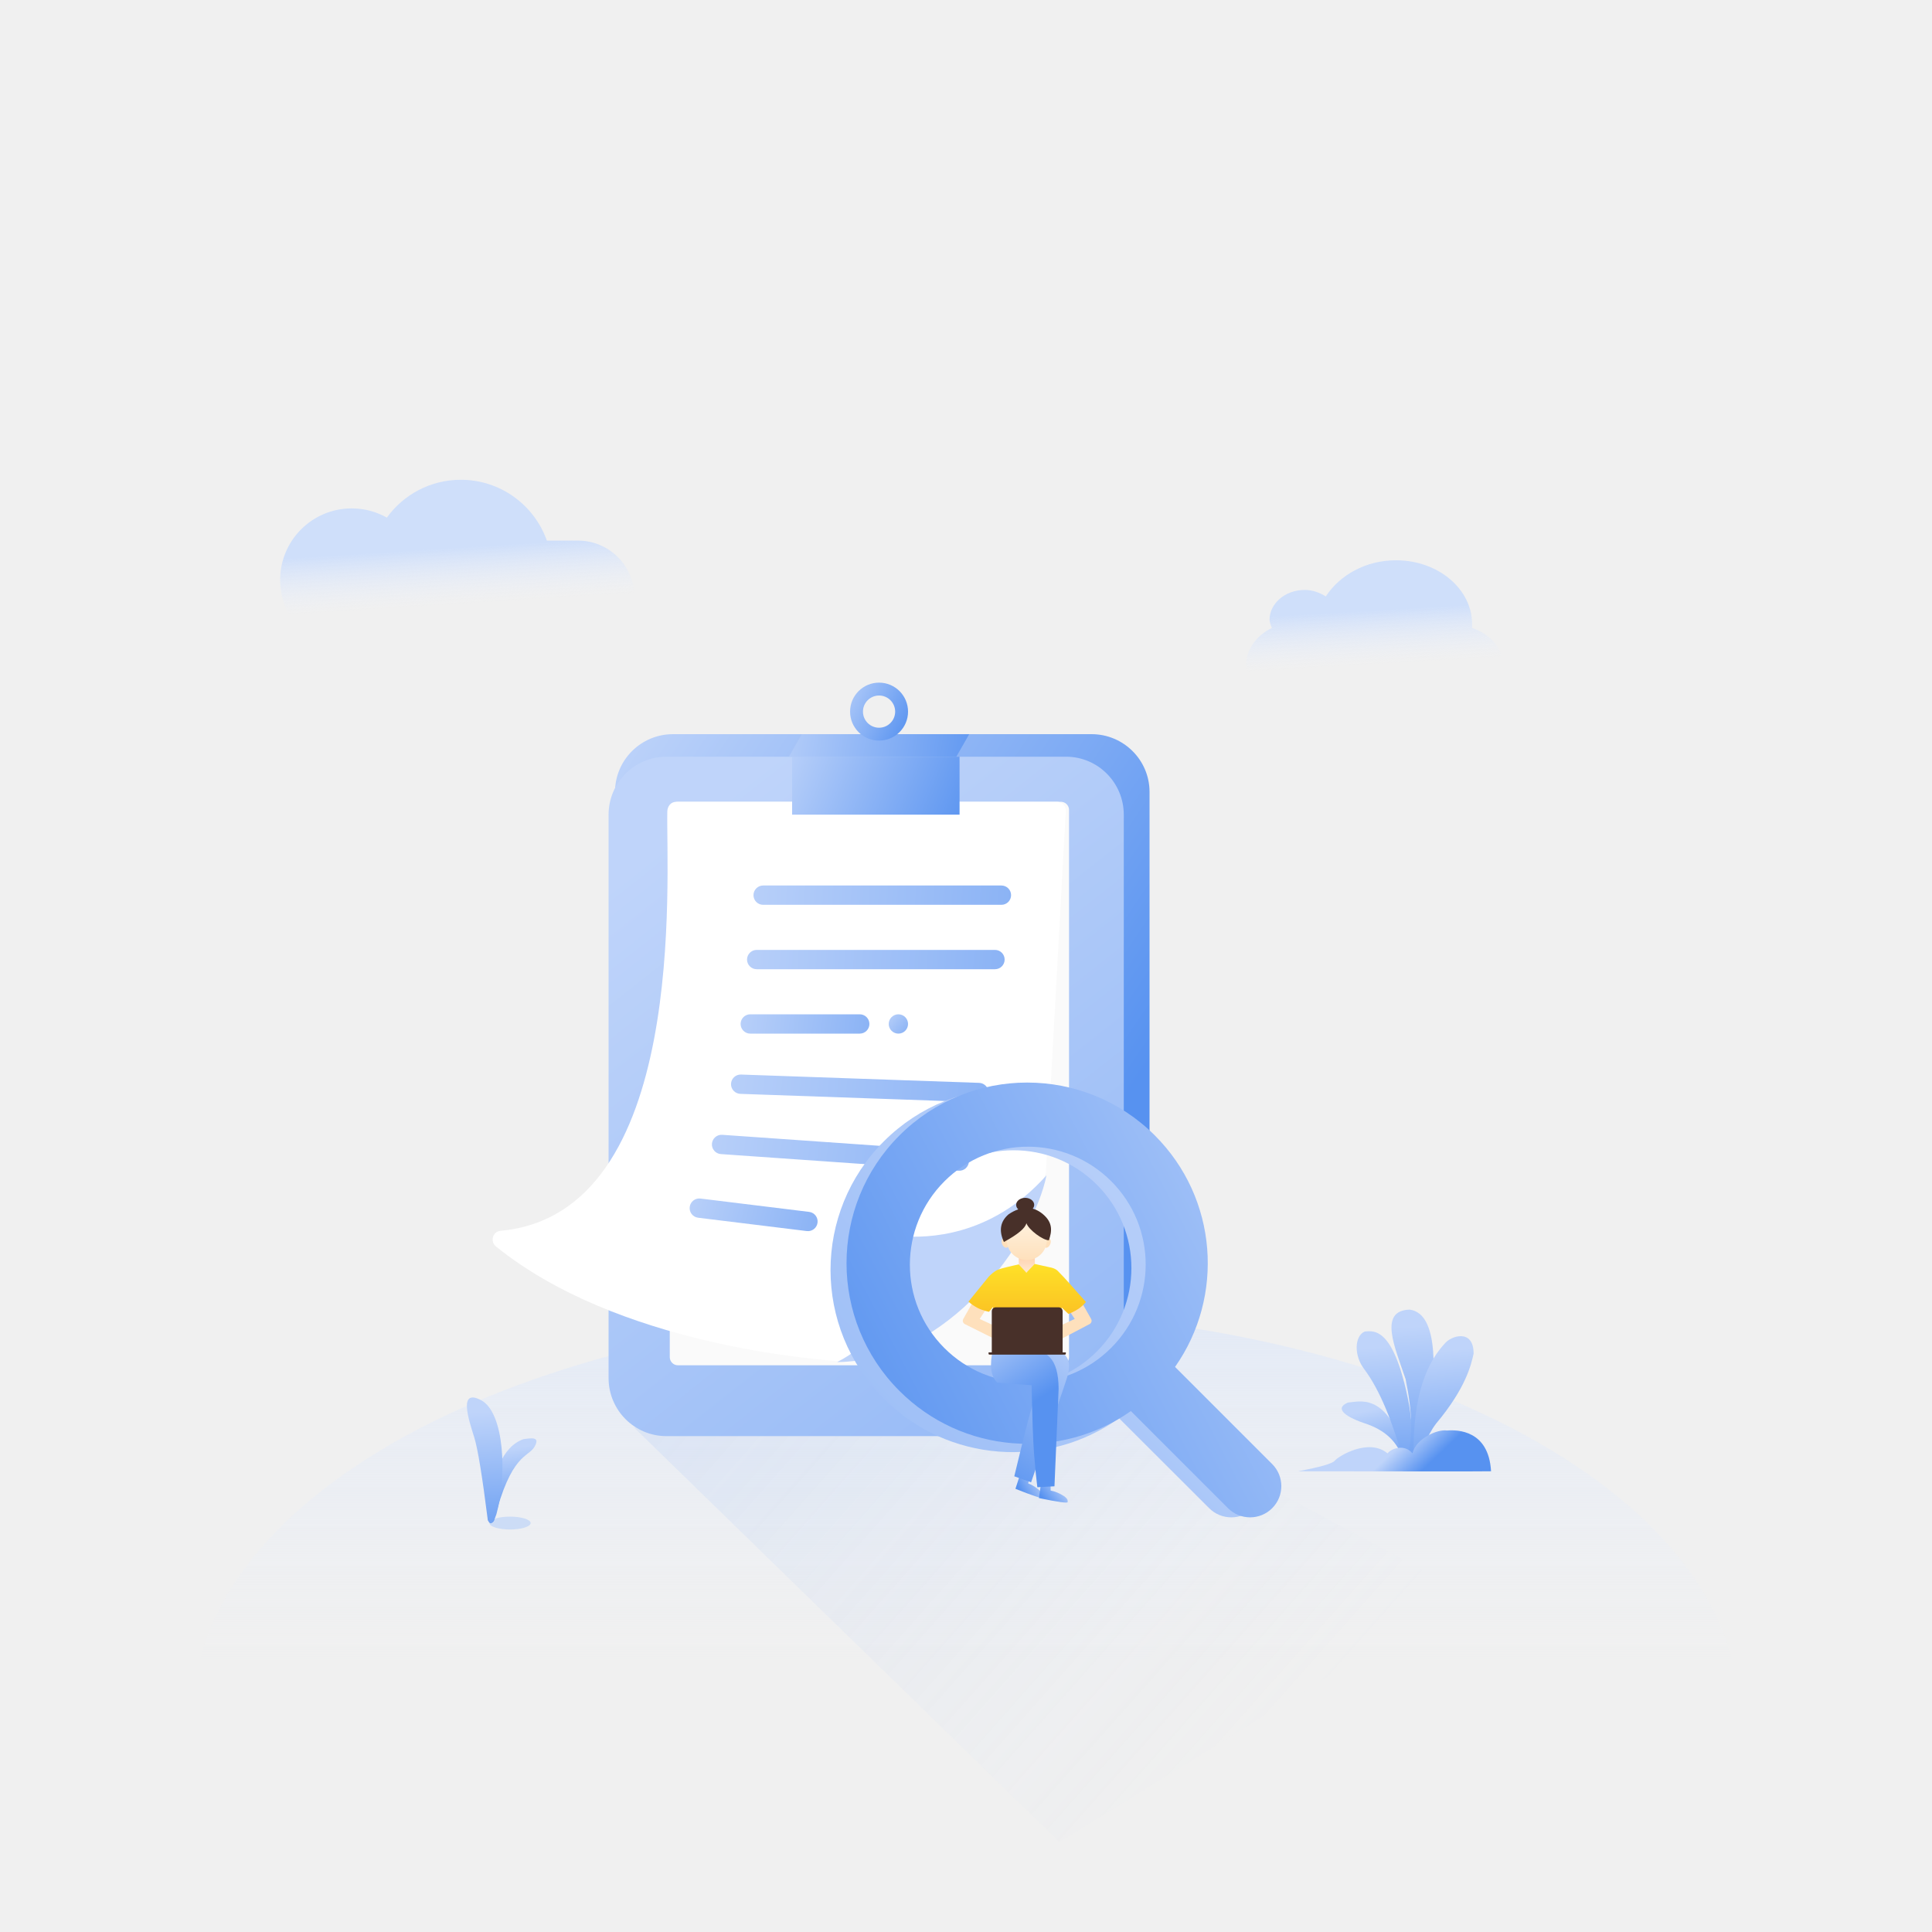
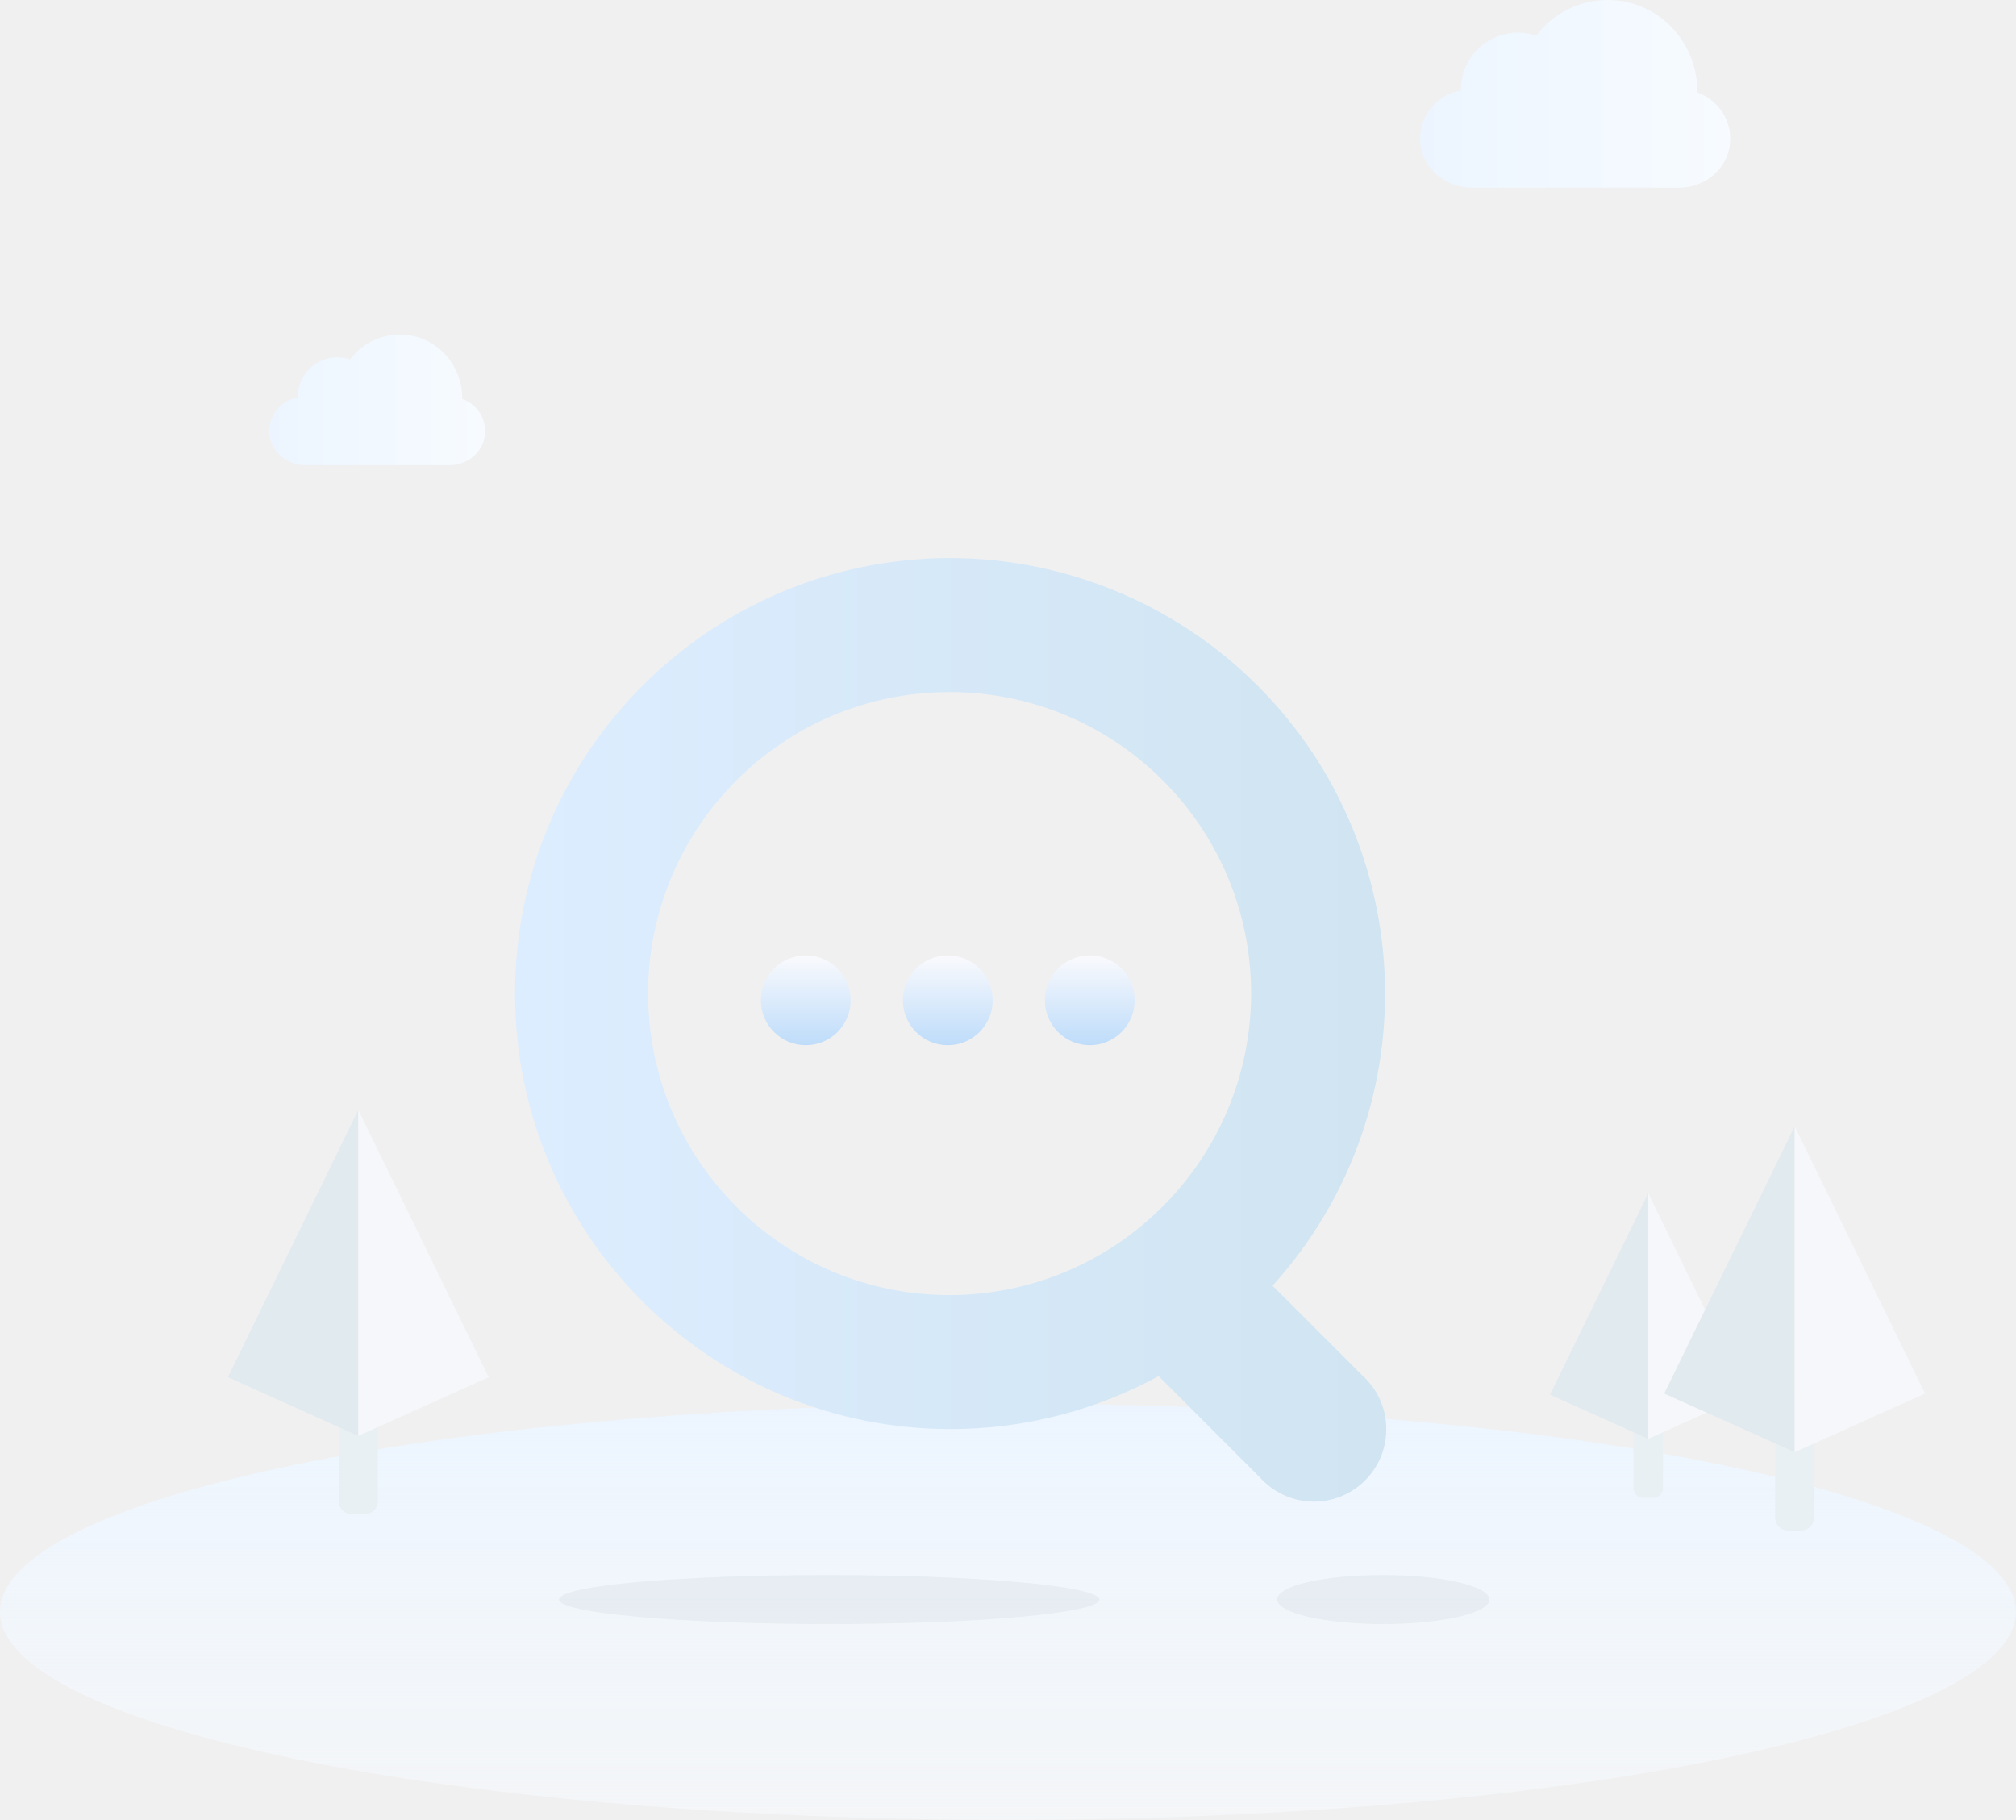
- <svg xmlns="http://www.w3.org/2000/svg" version="1.1" viewBox="0 0 600 600" height="600px" width="600px">
-   <defs>
-     <linearGradient id="linearGradient-1" y2="44.05%" x2="50%" y1="-29.886%" x1="50%">
-       <stop offset="0%" stop-color="#CFDFFA" />
-       <stop offset="100%" stop-opacity="0" stop-color="#EAF0FC" />
+ <svg xmlns="http://www.w3.org/2000/svg" height="1291" node-id="1" sillyvg="true" template-height="1291" template-width="1430" version="1.1" viewBox="0 0 1430 1291" width="1430">
+   <defs node-id="47">
+     <linearGradient gradientUnits="userSpaceOnUse" id="_未命名的渐变_10" node-id="5" spreadMethod="pad" x1="714.93" x2="714.93" y1="1290.92" y2="995.69">
+       <stop offset="0" stop-color="#f7fbff" stop-opacity="0.5" />
+       <stop offset="1" stop-color="#ecf5ff" />
    </linearGradient>
-     <linearGradient id="linearGradient-2" y2="69.823%" x2="53.623%" y1="33.748%" x1="50%">
-       <stop offset="0%" stop-color="#CFDFFA" />
-       <stop offset="100%" stop-opacity="0" stop-color="#EAF0FC" />
+     <linearGradient gradientUnits="userSpaceOnUse" id="_未命名的渐变_15" node-id="8" spreadMethod="pad" x1="1227.25" x2="1007.27" y1="66.57" y2="66.57">
+       <stop offset="0" stop-color="#f7fbff" />
+       <stop offset="1" stop-color="#ecf5ff" />
    </linearGradient>
-     <linearGradient id="linearGradient-3" y2="66.498%" x2="53.623%" y1="36.475%" x1="50%">
-       <stop offset="0%" stop-color="#CFDFFA" />
-       <stop offset="100%" stop-opacity="0" stop-color="#EAF0FC" />
+     <linearGradient gradientUnits="userSpaceOnUse" id="_未命名的渐变_15-2" node-id="11" spreadMethod="pad" x1="344.06" x2="191.03" y1="283.66" y2="283.66">
+       <stop offset="0" stop-color="#f7fbff" />
+       <stop offset="1" stop-color="#ecf5ff" />
    </linearGradient>
-     <linearGradient id="linearGradient-4" y2="100%" x2="57.28%" y1="11.497%" x1="50%">
-       <stop offset="0%" stop-color="#BFD4FA" />
-       <stop offset="100%" stop-color="#5792F0" />
+     <linearGradient gradientUnits="userSpaceOnUse" id="_未命名的渐变_14" node-id="12" spreadMethod="pad" x1="365.33" x2="983.32" y1="730.51" y2="730.51">
+       <stop offset="0" stop-color="#dcedff" />
+       <stop offset="1" stop-color="#d0e4f1" />
    </linearGradient>
-     <linearGradient id="linearGradient-5" y2="131.881%" x2="51.94%" y1="11.497%" x1="50%">
-       <stop offset="0%" stop-color="#BFD4FA" />
-       <stop offset="100%" stop-color="#5792F0" />
+     <linearGradient gradientUnits="userSpaceOnUse" id="_未命名的渐变_42" node-id="15" spreadMethod="pad" x1="571.56" x2="571.56" y1="677.73" y2="741.41">
+       <stop offset="0" stop-color="#fafafd" />
+       <stop offset="1" stop-color="#bedcfa" />
    </linearGradient>
-     <linearGradient id="linearGradient-6" y2="128.499%" x2="74.283%" y1="13.088%" x1="50%">
-       <stop offset="0%" stop-color="#BFD4FA" />
-       <stop offset="100%" stop-color="#5792F0" />
+     <linearGradient gradientUnits="userSpaceOnUse" id="_未命名的渐变_42-2" node-id="18" spreadMethod="pad" x1="672.29" x2="672.29" y1="677.73" y2="741.41">
+       <stop offset="0" stop-color="#fafafd" />
+       <stop offset="1" stop-color="#bedcfa" />
    </linearGradient>
-     <linearGradient id="linearGradient-7" y2="131.881%" x2="54.073%" y1="11.497%" x1="50%">
-       <stop offset="0%" stop-color="#BFD4FA" />
-       <stop offset="100%" stop-color="#5792F0" />
-     </linearGradient>
-     <linearGradient id="linearGradient-8" y2="131.881%" x2="51.98%" y1="11.497%" x1="50%">
-       <stop offset="0%" stop-color="#BFD4FA" />
-       <stop offset="100%" stop-color="#5792F0" />
-     </linearGradient>
-     <linearGradient id="linearGradient-9" y2="131.881%" x2="55.364%" y1="11.497%" x1="50%">
-       <stop offset="0%" stop-color="#BFD4FA" />
-       <stop offset="100%" stop-color="#5792F0" />
-     </linearGradient>
-     <linearGradient id="linearGradient-10" y2="53.702%" x2="74.283%" y1="48.259%" x1="50%">
-       <stop offset="0%" stop-color="#BFD4FA" />
-       <stop offset="100%" stop-color="#5792F0" />
-     </linearGradient>
-     <linearGradient id="linearGradient-11" y2="93.871%" x2="51.997%" y1="-91.633%" x1="54.659%">
-       <stop offset="0%" stop-color="#5792F0" />
-       <stop offset="100%" stop-opacity="0" stop-color="#BFD4FA" />
-     </linearGradient>
-     <linearGradient id="linearGradient-12" y2="-11.529%" x2="8.736%" y1="58.918%" x1="90.67%">
-       <stop offset="0%" stop-color="#5792F0" />
-       <stop offset="100%" stop-color="#BFD4FA" />
-     </linearGradient>
-     <linearGradient id="linearGradient-13" y2="3.817%" x2="24.925%" y1="250.831%" x1="174.02%">
-       <stop offset="0%" stop-color="#5792F0" />
-       <stop offset="100%" stop-color="#BFD4FA" />
-     </linearGradient>
-     <linearGradient id="linearGradient-14" y2="43.13%" x2="133.935%" y1="-9.75%" x1="272.812%">
-       <stop offset="0%" stop-color="#5792F0" />
-       <stop offset="100%" stop-color="#BFD4FA" />
-     </linearGradient>
-     <linearGradient id="linearGradient-15" y2="49.654%" x2="-17.939%" y1="50.777%" x1="219.196%">
-       <stop offset="0%" stop-color="#5792F0" />
-       <stop offset="100%" stop-color="#BFD4FA" />
-     </linearGradient>
-     <linearGradient id="linearGradient-16" y2="48.616%" x2="-17.939%" y1="53.107%" x1="219.196%">
-       <stop offset="0%" stop-color="#5792F0" />
-       <stop offset="100%" stop-color="#BFD4FA" />
-     </linearGradient>
-     <linearGradient id="linearGradient-17" y2="-11.529%" x2="-17.939%" y1="188.088%" x1="219.196%">
-       <stop offset="0%" stop-color="#5792F0" />
-       <stop offset="100%" stop-color="#BFD4FA" />
-     </linearGradient>
-     <linearGradient id="linearGradient-18" y2="42.627%" x2="-17.939%" y1="61.284%" x1="116.264%">
-       <stop offset="0%" stop-color="#5792F0" />
-       <stop offset="100%" stop-color="#BFD4FA" />
-     </linearGradient>
-     <linearGradient id="linearGradient-19" y2="49.039%" x2="-17.939%" y1="51.471%" x1="116.264%">
-       <stop offset="0%" stop-color="#5792F0" />
-       <stop offset="100%" stop-color="#BFD4FA" />
-     </linearGradient>
-     <linearGradient id="linearGradient-20" y2="-11.529%" x2="-17.939%" y1="58.918%" x1="116.96%">
-       <stop offset="0%" stop-color="#5792F0" />
-       <stop offset="100%" stop-color="#BFD4FA" />
-     </linearGradient>
-     <linearGradient id="linearGradient-21" y2="4.384%" x2="6.392%" y1="248.368%" x1="265.684%">
-       <stop offset="0%" stop-color="#5792F0" />
-       <stop offset="100%" stop-color="#BFD4FA" />
-     </linearGradient>
-     <linearGradient id="linearGradient-22" y2="-11.529%" x2="-17.939%" y1="58.918%" x1="116.96%">
-       <stop offset="0%" stop-color="#5792F0" />
-       <stop offset="100%" stop-color="#BFD4FA" />
-     </linearGradient>
-     <linearGradient id="linearGradient-23" y2="73.633%" x2="100%" y1="11.71%" x1="14.347%">
-       <stop offset="0%" stop-color="#BFD4FA" />
-       <stop offset="100%" stop-color="#5792F0" />
-     </linearGradient>
-     <linearGradient id="linearGradient-24" y2="-24.285%" x2="68.329%" y1="121.737%" x1="26.31%">
-       <stop offset="0%" stop-color="#5792F0" />
-       <stop offset="100%" stop-color="#BFD4FA" />
-     </linearGradient>
-     <linearGradient id="linearGradient-25" y2="44.12%" x2="48.227%" y1="-31.405%" x1="24.911%">
-       <stop offset="0%" stop-color="#BFD4FA" />
-       <stop offset="100%" stop-color="#5792F0" />
-     </linearGradient>
-     <linearGradient id="linearGradient-26" y2="100%" x2="50%" y1="-19.004%" x1="50%">
-       <stop offset="0%" stop-color="#FFCDA5" />
-       <stop offset="100%" stop-color="#FFE8D1" />
-     </linearGradient>
-     <linearGradient id="linearGradient-27" y2="100%" x2="50%" y1="0%" x1="50%">
-       <stop offset="0%" stop-color="#FFF2DF" />
-       <stop offset="100%" stop-color="#FEE0BC" />
-     </linearGradient>
-     <linearGradient id="linearGradient-28" y2="100%" x2="50%" y1="0%" x1="50%">
-       <stop offset="0%" stop-color="#FEE127" />
-       <stop offset="100%" stop-color="#F9AB21" />
+     <linearGradient gradientUnits="userSpaceOnUse" id="_未命名的渐变_42-3" node-id="19" spreadMethod="pad" x1="773.01" x2="773.01" y1="677.73" y2="741.41">
+       <stop offset="0" stop-color="#fafafd" />
+       <stop offset="1" stop-color="#bedcfa" />
    </linearGradient>
  </defs>
-   <g fill-rule="evenodd" fill="none" stroke-width="1" stroke="none" id="暂无搜索结果">
-     <g transform="translate(60, 149)" id="背景">
-       <ellipse ry="125" rx="240" cy="383" cx="240" fill="url(#linearGradient-1)" id="椭圆形" />
-       <path fill="url(#linearGradient-2)" id="云" d="M407,58.106 C407,65.303 400.091,71.061 391.364,71.061 L343,71.061 C334.273,70.485 327,65.015 327,57.53 C327,52.636 330.273,48.318 335,46.015 C334.636,45.152 334.273,44.288 334.273,43.424 C334.273,38.53 339,34.212 345.182,34.212 C347.727,34.212 349.909,35.076 351.727,36.227 C356.091,29.606 364.091,25 373.545,25 C386.636,25 397.182,33.924 397.182,44.864 L397.182,46.015 C403,48.03 407,52.636 407,58.106 Z" />
-       <path fill="url(#linearGradient-3)" id="云" d="M83.111,0 C95.447,0 105.942,7.884 109.832,18.888 L119.5,18.889 C129.165,18.889 137,26.724 137,36.389 L137,40.278 C137,49.943 129.165,57.778 119.5,57.778 L47.833,57.778 C39.166,57.778 31.97,51.477 30.577,43.205 C28.314,39.725 27,35.572 27,31.111 C27,18.838 36.949,8.889 49.222,8.889 C53.189,8.889 56.913,9.928 60.137,11.749 C65.282,4.632 73.656,0 83.111,0 Z" />
-       <g transform="translate(85, 285)" id="草">
-         <ellipse ry="2" rx="6.4" cy="39" cx="13.4" fill="#CCDCF6" id="椭圆形" />
-         <path fill-rule="nonzero" fill="url(#linearGradient-4)" id="路径-42" d="M6.605,38.217 C7.476,23.663 11.127,15.24 17.558,12.946 C20.09,12.608 22.911,12.1 20.944,15.381 C18.976,18.662 13.708,17.385 8.44,38.208 C7.963,39.098 7.352,39.101 6.605,38.217 Z" />
-         <path fill-rule="nonzero" fill="url(#linearGradient-5)" id="路径-41" d="M6.485,38.034 C4.774,24.441 3.373,15.892 2.284,12.389 C0.649,7.133 -2.831,-2.982 4.412,0.845 C11.656,4.671 12.512,24.301 9.164,36.246 C8.123,39.269 7.23,39.865 6.485,38.034 Z" />
+   <g node-id="153">
+     <g node-id="154">
+       <path d="M 1429.86 1143.31 C 1429.86 1182.46 1354.54 1220.01 1220.46 1247.69 C 1086.39 1275.38 904.54 1290.93 714.93 1290.93 C 525.32 1290.93 343.47 1275.38 209.40 1247.69 C 75.32 1220.01 0.00 1182.46 0.00 1143.31 C 0.00 1104.16 75.32 1066.61 209.40 1038.93 C 343.47 1011.24 525.32 995.69 714.93 995.69 C 904.54 995.69 1086.39 1011.24 1220.46 1038.93 C 1354.54 1066.61 1429.86 1104.16 1429.86 1143.31 Z" fill="url(#_未命名的渐变_10)" fill-rule="nonzero" group-id="1,2" node-id="97" stroke="none" target-height="295.24" target-width="1429.86" target-x="0" target-y="995.69" />
+       <g node-id="156">
+         <path d="M 1162.16 989.30 L 1176.10 989.30 C 1178.02 989.30 1179.58 990.86 1179.58 992.78 L 1179.58 992.78 L 1179.58 1055.50 C 1179.58 1059.35 1176.46 1062.47 1172.61 1062.47 L 1165.64 1062.47 C 1161.79 1062.47 1158.67 1059.35 1158.67 1055.50 L 1158.67 1055.50 L 1158.67 992.78 C 1158.67 990.86 1160.23 989.30 1162.15 989.30 L 1162.15 989.30 Z" fill="#e9f0f4" fill-rule="nonzero" group-id="1,2,4" node-id="101" stroke="none" target-height="73.17" target-width="20.91" target-x="1158.67" target-y="989.3" />
+         <path d="M 1169.13 846.43 L 1169.13 1020.66 L 1099.44 989.30 L 1169.13 846.43 Z" fill="#e1eaef" fill-rule="nonzero" group-id="1,2,4" node-id="103" stroke="none" target-height="174.23" target-width="69.69" target-x="1099.44" target-y="846.43" />
+         <path d="M 1169.13 846.43 L 1169.13 1020.66 L 1238.82 989.30 L 1169.13 846.43 Z" fill="#f5f7fa" fill-rule="nonzero" group-id="1,2,4" node-id="105" stroke="none" target-height="174.23" target-width="69.69" target-x="1169.13" target-y="846.43" />
      </g>
-       <g fill-rule="nonzero" transform="translate(343.0601, 257.7134)" id="草">
-         <path fill="url(#linearGradient-6)" id="路径-43" d="M32.929,47.722 C31.67,41.99 27.993,37.984 21.898,35.703 C14.938,33.465 11.125,30.806 15.48,28.878 C19.158,28.585 27.001,25.721 32.929,42.829 C33.341,44.487 33.341,46.118 32.929,47.722 Z" />
-         <path fill="url(#linearGradient-7)" id="路径-44" d="M33.238,48.631 C29.573,34.948 25.409,24.959 20.746,18.662 C17.323,14.359 17.563,8.203 20.746,6.811 C24.005,6.449 30.011,5.888 34.533,29.469 C34.819,31.091 36.413,40.579 34.533,46.703 C34.255,47.544 33.824,48.186 33.238,48.631 Z" />
-         <path fill="url(#linearGradient-8)" id="路径-45" d="M34.085,45.54 C35.743,39.418 35.532,31.429 33.453,21.575 C30.274,12.022 24.846,0.271 34.739,0 C38.752,0.546 43.599,4.753 41.767,25.72 C40.651,34.18 38.711,39.178 36.674,45.54 C35.963,45.937 35.1,45.937 34.085,45.54 Z" />
-         <path fill="url(#linearGradient-9)" id="路径-46" d="M36.021,47.918 C35.358,30.606 38.526,18.182 45.526,10.646 C47.417,8.128 54.609,5.769 54.582,13.663 C53.831,17.058 52.224,24.304 42.96,35.361 C39.908,39.351 37.902,45.183 37.883,46.55 C37.87,47.461 37.249,47.917 36.021,47.918 Z" />
-         <path fill="url(#linearGradient-10)" id="路径-47" d="M0,50.204 C6.932,48.912 10.755,47.815 11.469,46.913 C12.54,45.561 21.973,39.754 27.855,44.645 C29.135,43 33.242,41.72 35.592,44.645 C36.667,40.026 43.375,37.068 46.292,37.547 C49.577,37.29 59.275,37.397 60,50.204 C57.354,50.265 37.354,50.265 0,50.204 Z" />
+       <g node-id="157">
+         <path d="M 1263.74 988.50 L 1282.24 988.50 C 1284.79 988.50 1286.87 990.57 1286.87 993.13 L 1286.87 993.13 L 1286.87 1076.38 C 1286.87 1081.49 1282.73 1085.63 1277.62 1085.63 L 1268.37 1085.63 C 1263.26 1085.63 1259.12 1081.49 1259.12 1076.38 L 1259.12 1076.38 L 1259.12 993.13 C 1259.12 990.58 1261.19 988.50 1263.75 988.50 L 1263.75 988.50 Z" fill="#e9f0f4" fill-rule="nonzero" group-id="1,2,5" node-id="110" stroke="none" target-height="97.13" target-width="27.75" target-x="1259.12" target-y="988.5" />
+         <path d="M 1272.99 798.87 L 1272.99 1030.13 L 1180.49 988.50 L 1272.99 798.87 Z" fill="#e1eaef" fill-rule="nonzero" group-id="1,2,5" node-id="112" stroke="none" target-height="231.26" target-width="92.5" target-x="1180.49" target-y="798.87" />
+         <path d="M 1272.99 798.87 L 1272.99 1030.13 L 1365.49 988.50 L 1272.99 798.87 Z" fill="#f5f7fa" fill-rule="nonzero" group-id="1,2,5" node-id="114" stroke="none" target-height="231.26" target-width="92.5" target-x="1272.99" target-y="798.87" />
      </g>
+       <g node-id="158">
+         <path d="M 244.89 976.92 L 263.39 976.92 C 265.94 976.92 268.02 978.99 268.02 981.55 L 268.02 981.55 L 268.02 1064.80 C 268.02 1069.91 263.88 1074.05 258.77 1074.05 L 249.52 1074.05 C 244.41 1074.05 240.27 1069.91 240.27 1064.80 L 240.27 1064.80 L 240.27 981.55 C 240.27 979.00 242.34 976.92 244.90 976.92 L 244.90 976.92 Z" fill="#e9f0f4" fill-rule="nonzero" group-id="1,2,6" node-id="119" stroke="none" target-height="97.13" target-width="27.75" target-x="240.27" target-y="976.92" />
+         <path d="M 254.14 787.29 L 254.14 1018.55 L 161.64 976.92 L 254.14 787.29 Z" fill="#e1eaef" fill-rule="nonzero" group-id="1,2,6" node-id="121" stroke="none" target-height="231.26" target-width="92.5" target-x="161.64" target-y="787.29" />
+         <path d="M 254.14 787.29 L 254.14 1018.55 L 346.64 976.92 L 254.14 787.29 Z" fill="#f5f7fa" fill-rule="nonzero" group-id="1,2,6" node-id="123" stroke="none" target-height="231.26" target-width="92.5" target-x="254.14" target-y="787.29" />
+       </g>
+       <path d="M 1204.13 65.71 C 1204.05 65.68 1203.99 65.60 1203.99 65.52 C 1204.02 28.87 1175.53 0.00 1140.41 0.00 C 1119.72 0.00 1101.40 9.91 1089.77 25.19 C 1089.72 25.26 1089.63 25.29 1089.55 25.26 C 1085.52 23.92 1081.22 23.16 1076.74 23.16 C 1054.36 23.16 1036.22 41.30 1036.22 63.68 C 1036.22 63.85 1036.24 64.02 1036.25 64.20 C 1019.35 67.03 1006.57 82.02 1007.31 99.88 C 1008.09 118.79 1024.84 133.15 1043.76 133.15 L 1191.12 133.15 C 1209.06 133.15 1225.09 120.16 1227.05 102.33 C 1228.88 85.56 1218.76 70.91 1204.14 65.71 Z" fill="url(#_未命名的渐变_15)" fill-rule="nonzero" group-id="1,2" node-id="126" stroke="none" target-height="133.15" target-width="222.31" target-x="1006.57" target-y="0" />
+       <path d="M 327.98 283.05 C 327.92 283.03 327.89 282.98 327.89 282.92 C 327.91 257.43 308.09 237.34 283.66 237.34 C 269.27 237.34 256.52 244.23 248.43 254.86 C 248.39 254.91 248.33 254.93 248.27 254.91 C 245.47 253.97 242.48 253.45 239.36 253.45 C 223.79 253.45 211.17 266.07 211.17 281.64 C 211.17 281.76 211.19 281.88 211.19 282.00 C 199.43 283.97 190.55 294.39 191.06 306.82 C 191.60 319.97 203.25 329.96 216.42 329.96 L 318.93 329.96 C 331.41 329.96 342.56 320.92 343.92 308.52 C 345.20 296.85 338.15 286.66 327.99 283.05 Z" fill="url(#_未命名的渐变_15-2)" fill-rule="nonzero" group-id="1,2" node-id="128" stroke="none" target-height="92.62" target-width="154.65" target-x="190.55" target-y="237.34" />
+       <path d="M 396.54 1134.63 C 396.54 1144.18 482.12 1151.99 588.17 1151.99 C 694.22 1151.99 779.80 1144.18 779.80 1134.63 C 779.80 1125.08 694.20 1117.26 588.17 1117.26 C 482.12 1117.19 396.54 1124.64 396.54 1134.62" fill="#ced6dd" fill-opacity="0.3" fill-rule="nonzero" group-id="1,2,7" node-id="132" stroke="none" target-height="34.8" target-width="383.26" target-x="396.54" target-y="1117.19" />
+       <path d="M 905.96 1134.63 C 905.96 1144.18 939.57 1151.99 981.22 1151.99 C 1022.87 1151.99 1056.48 1144.18 1056.48 1134.63 C 1056.48 1125.08 1022.87 1117.26 981.22 1117.26 C 939.57 1117.19 905.96 1124.64 905.96 1134.62" fill="#ced6dd" fill-opacity="0.3" fill-rule="nonzero" group-id="1,2,8" node-id="137" stroke="none" target-height="34.8" target-width="150.52" target-x="905.96" target-y="1117.19" />
    </g>
-     <polygon points="265.073 358.895 366.941 472.275 391.778 589.461 251.362 542.788" transform="translate(321.5698, 474.1781) rotate(-50) translate(-321.5698, -474.1781)" opacity="0.3" fill-rule="nonzero" fill="url(#linearGradient-11)" id="路径" />
-     <g transform="translate(153, 212)" id="暂无记录">
-       <path fill-rule="nonzero" fill="url(#linearGradient-12)" id="路径" d="M185.982,229 L56.018,229 C46.065,229 38,220.965 38,211.05 L38,33.95 C38,24.035 46.065,16 56.018,16 L185.982,16 C195.935,16 204,24.035 204,33.95 L204,211.05 C204,220.965 195.935,229 185.982,229 Z" />
-       <path fill-rule="nonzero" fill="url(#linearGradient-13)" id="路径" d="M178.047,234 L53.953,234 C44.036,234 36,225.933 36,215.978 L36,41.022 C36,31.067 44.036,23 53.953,23 L178.047,23 C187.964,23 196,31.067 196,41.022 L196,215.983 C196,225.933 187.964,234 178.047,234 Z" />
-       <path fill-rule="nonzero" fill="#FAFAFA" id="路径" d="M176.461,212 L57.539,212 C56.136,212 55,210.866 55,209.467 L55,39.533 C55,38.134 56.136,37 57.539,37 L176.461,37 C177.864,37 179,38.134 179,39.533 L179,209.467 C178.995,210.866 177.858,212 176.461,212 Z" />
-       <path fill-rule="nonzero" fill="#FFFFFF" id="路径" d="M110.733,210.999 C99.656,210.247 38.732,205.626 1.008,175.082 C-0.858,173.568 0.015,170.46 2.406,170.242 C60.956,164.94 53.826,60.152 54.238,40.059 C54.271,38.355 55.355,37 57.052,37 L175.273,37 C176.78,37 178,38.225 178,39.738 L171.808,152.268 C171.581,152.888 171.147,154.091 170.719,154.592 L125.195,205.505 C124.636,206.158 111.589,211.058 110.733,210.999 Z" />
-       <path fill-rule="nonzero" fill="url(#linearGradient-14)" id="路径" d="M127.566,171.957 C134.36,172.384 154.602,172.541 172,153 C167.877,173.557 141.402,210.746 107,211 C126.767,200.805 126.012,181.93 125.386,173.465 C125.315,172.47 126.578,171.892 127.566,171.957 Z" />
-       <g transform="translate(60.82819, 63)" id="编组-2">
-         <rect rx="3" height="6" width="80" y="0" x="20.172" fill-rule="nonzero" fill="url(#linearGradient-15)" id="矩形" />
-         <rect rx="3" height="6" width="80" y="20" x="18.172" fill-rule="nonzero" fill="url(#linearGradient-15)" id="矩形备份" />
-         <rect rx="3" height="6" width="40" y="40" x="16.172" fill-rule="nonzero" fill="url(#linearGradient-16)" id="矩形备份-2" />
-         <rect rx="3" height="6" width="6" y="40" x="62.172" fill-rule="nonzero" fill="url(#linearGradient-17)" id="矩形备份-3" />
-         <rect rx="3" height="6" width="80" y="60" x="13.172" transform="translate(53.17181, 63) rotate(2) translate(-53.17181, -63)" fill-rule="nonzero" fill="url(#linearGradient-15)" id="矩形备份-7" />
-         <rect rx="3" height="6" width="80" y="80" x="7.172" transform="translate(47.17181, 83) rotate(4) translate(-47.17181, -83)" fill-rule="nonzero" fill="url(#linearGradient-15)" id="矩形备份-6" />
-         <rect rx="3" height="6" width="40" y="99.269" x="0.217" transform="translate(20.21653, 102.2688) rotate(7) translate(-20.21653, -102.2688)" fill-rule="nonzero" fill="url(#linearGradient-16)" id="矩形备份-5" />
-         <rect rx="3" height="6" width="6" y="102.803" x="46" transform="translate(49.00037, 105.803) rotate(7) translate(-49.00037, -105.803)" fill="#D8D8D8" id="矩形备份-4" />
+     <g node-id="155">
+       <path d="M 970.35 979.73 C 969.09 978.31 967.75 976.97 966.34 975.70 L 902.65 912.01 C 1017.09 785.47 1007.29 590.12 880.75 475.67 C 823.97 424.31 750.14 395.87 673.58 395.86 C 502.96 396.23 364.96 534.85 365.33 705.46 C 365.70 876.07 504.32 1014.08 674.93 1013.71 C 726.27 1013.60 776.76 1000.69 821.86 976.16 L 893.63 1047.93 C 912.47 1069.11 944.91 1071.02 966.09 1052.19 C 987.27 1033.35 989.18 1000.91 970.34 979.73 L 970.34 979.73 Z M 673.58 918.66 C 555.46 918.66 459.71 822.91 459.71 704.79 C 459.71 586.67 555.46 490.92 673.58 490.92 C 791.70 490.92 887.45 586.67 887.45 704.79 C 887.19 822.80 791.59 918.40 673.58 918.66 Z" fill="url(#_未命名的渐变_14)" fill-rule="nonzero" group-id="1,3" node-id="143" stroke="none" target-height="675.16" target-width="652.13" target-x="364.96" target-y="395.86" />
+       <g node-id="161">
+         <path d="M 603.40 709.57 C 603.40 727.15 589.14 741.41 571.56 741.41 C 553.98 741.41 539.72 727.15 539.72 709.57 C 539.72 691.99 553.98 677.73 571.56 677.73 C 589.14 677.73 603.40 691.99 603.40 709.57 Z" fill="url(#_未命名的渐变_42)" fill-rule="nonzero" group-id="1,3,9" node-id="147" stroke="none" target-height="63.68" target-width="63.68" target-x="539.72" target-y="677.73" />
+         <path d="M 704.13 709.57 C 704.13 727.15 689.87 741.41 672.29 741.41 C 654.71 741.41 640.45 727.15 640.45 709.57 C 640.45 691.99 654.71 677.73 672.29 677.73 C 689.87 677.73 704.13 691.99 704.13 709.57 Z" fill="url(#_未命名的渐变_42-2)" fill-rule="nonzero" group-id="1,3,9" node-id="149" stroke="none" target-height="63.68" target-width="63.68" target-x="640.45" target-y="677.73" />
+         <path d="M 804.85 709.57 C 804.85 727.15 790.59 741.41 773.01 741.41 C 755.43 741.41 741.17 727.15 741.17 709.57 C 741.17 691.99 755.43 677.73 773.01 677.73 C 790.59 677.73 804.85 691.99 804.85 709.57 Z" fill="url(#_未命名的渐变_42-3)" fill-rule="nonzero" group-id="1,3,9" node-id="151" stroke="none" target-height="63.68" target-width="63.68" target-x="741.17" target-y="677.73" />
      </g>
-       <g fill-rule="nonzero" transform="translate(92, 0)" id="编组">
-         <rect height="18" width="52" y="23" x="1" fill="url(#linearGradient-18)" id="矩形" />
-         <polygon points="4 16 56 16 52 23 0 23" fill="url(#linearGradient-19)" id="矩形" />
-         <path fill="url(#linearGradient-20)" id="形状结合" d="M28,0 C32.971,0 37,4.029 37,9 C37,13.971 32.971,18 28,18 C23.029,18 19,13.971 19,9 C19,4.029 23.029,0 28,0 Z M28,4 C25.239,4 23,6.239 23,9 C23,11.761 25.239,14 28,14 C30.761,14 33,11.761 33,9 C33,6.239 30.761,4 28,4 Z" />
-       </g>
-     </g>
-     <g fill-rule="nonzero" transform="translate(257.9266, 336.1972)" id="放大镜">
-       <path transform="translate(67.09987, 68.34391) scale(-1, 1) translate(-67.09987, -68.34391)" fill="url(#linearGradient-21)" id="形状结合" d="M117.605,18.223 C139.731,40.311 139.731,76.124 117.605,98.212 C97.72,118.063 66.732,120.074 44.597,104.245 L16.608,132.185 C12.807,135.98 6.65,135.98 2.848,132.185 C-0.945,128.398 -0.95,122.253 2.836,118.46 L2.848,118.448 L30.94,90.405 C15.623,68.359 17.802,37.865 37.478,18.223 C59.604,-3.865 95.478,-3.865 117.605,18.223 Z M51.464,31.738 C37.173,46.029 37.187,69.214 51.496,83.523 C65.804,97.832 88.99,97.846 103.281,83.555 C117.573,69.263 117.559,46.078 103.25,31.769 C88.941,17.46 65.756,17.446 51.464,31.738 Z" />
-       <path transform="translate(72.48521, 67.51479) scale(-1, 1) translate(-72.48521, -67.51479)" fill="url(#linearGradient-22)" id="形状结合" d="M123.57,16.43 C145.477,38.336 145.477,73.852 123.57,95.758 C104.003,115.326 73.576,117.415 51.69,102.025 L21.524,132.189 C17.737,135.976 11.598,135.976 7.811,132.189 C4.024,128.402 4.024,122.263 7.811,118.476 L37.975,88.31 C22.585,66.424 24.674,35.997 44.242,16.43 C66.148,-5.477 101.664,-5.477 123.57,16.43 Z M57.803,30.63 C43.512,44.921 43.526,68.107 57.835,82.415 C72.143,96.724 95.329,96.738 109.62,82.447 C123.912,68.155 123.897,44.97 109.589,30.661 C95.28,16.352 72.095,16.338 57.803,30.63 Z" />
-     </g>
-     <g transform="translate(299.0072, 372)" id="人物">
-       <path transform="translate(21.49281, 89.09374) scale(-1, 1) rotate(-18) translate(-21.49281, -89.09374)" fill-rule="nonzero" fill="url(#linearGradient-23)" id="路径-52备份-2" d="M23.062,86.826 L22.718,89.079 C21.313,89.123 19.786,89.536 18.136,90.318 C17.074,90.999 17.027,91.308 16.993,91.894 C16.97,92.285 19.97,92.285 25.993,91.894 L25.993,86 L23.062,86.826 Z" />
-       <path transform="translate(28.49281, 91.09374) scale(-1, 1) rotate(-8) translate(-28.49281, -91.09374)" fill-rule="nonzero" fill="url(#linearGradient-23)" id="路径-52备份" d="M30.062,88.826 L29.718,91.079 C28.313,91.123 26.786,91.536 25.136,92.318 C24.074,92.999 24.027,93.308 23.993,93.894 C23.97,94.285 26.97,94.285 32.993,93.894 L32.993,88 L30.062,88.826 Z" />
-       <path fill-rule="nonzero" fill="url(#linearGradient-24)" id="路径-63" d="M21.104,44.154 C26.606,45.439 30.211,47.067 31.92,49.036 C33.4,50.69 33.127,53.292 32.374,55.834 C31.872,57.528 28.15,68.366 21.207,88.346 L15.986,86.478 C19.368,72.365 21.457,64.401 22.254,62.588 C23.45,59.867 23.016,54.343 21.104,52.025 C19.829,50.48 17.79,48.158 14.986,45.059 L21.104,44.154 Z" />
-       <path fill-rule="nonzero" fill="url(#linearGradient-25)" id="路径-62" d="M9.363,47.115 C8.241,51.957 8.673,55.369 10.658,57.35 C12.572,57.577 16.142,57.859 21.368,58.195 C21.569,68.423 21.823,75.53 22.131,79.517 C22.439,83.504 22.777,86.955 23.145,89.871 L28.468,89.585 L29.755,59.304 C29.731,54.635 28.83,51.39 27.052,49.571 C25.274,47.752 23.339,46.665 21.247,46.311 L9.363,47.115 Z" />
-       <path fill="#FEE0BC" id="胳膊-path" d="M2.964,32.64 L0.202,37.514 C0.202,37.514 -0.058,37.953 0.012,38.373 C0.085,38.813 0.488,39.138 0.488,39.138 L9.714,43.744 L9.771,39.711 L5.249,37.609 L7.82,33.691 L2.964,32.64 Z" />
-       <path fill="#FEE0BC" id="胳膊-path" d="M37.041,32.64 L39.799,37.514 C39.799,37.514 40.058,37.953 39.988,38.373 C39.916,38.813 39.513,39.138 39.513,39.138 L30.323,43.961 L30.241,39.711 L34.759,37.609 L32.191,33.691 L37.041,32.64 Z" />
-       <g transform="translate(11.67381, 0)" id="脑袋">
-         <rect height="4.983" width="4.983" y="18.065" x="5.713" fill="url(#linearGradient-26)" id="矩形" />
-         <ellipse ry="1.557" rx="1" cy="14.016" cx="14.55" transform="translate(14.55025, 14.01603) rotate(22) translate(-14.55025, -14.01603)" fill="#FEE0BC" id="椭圆形" />
-         <ellipse ry="1.557" rx="1" cy="14.016" cx="1.469" transform="translate(1.468621, 14.01603) scale(-1, 1) rotate(23) translate(-1.468621, -14.01603)" fill="#FEE0BC" id="椭圆形备份-2" />
-         <circle r="6.229" cy="13.082" cx="8.204" fill="url(#linearGradient-27)" id="椭圆形" />
-         <ellipse ry="2.18" rx="2.803" cy="2.18" cx="7.698" fill="#483029" id="椭圆形" />
-         <path fill="#483029" id="路径-51" d="M1.091,13.705 C5.411,11.361 7.739,9.416 8.075,7.872 C8.805,9.968 13.281,13.214 15.059,13.183 C16.043,10.347 16.315,7.677 13.209,5.073 C10.102,2.469 6.521,2.455 2.597,5.073 C-0.041,7.29 -0.543,10.167 1.091,13.705 Z" />
-       </g>
-       <path fill="url(#linearGradient-28)" id="衣服" d="M17.36,20.671 C17.693,21.031 18.489,21.887 19.749,23.242 C21.47,21.435 22.331,20.532 22.331,20.532 L27.29,21.626 C27.29,21.626 28.651,21.854 29.481,22.678 C31.775,24.952 35.58,29.372 35.58,29.372 L38.248,32.336 C37.584,33.138 36.814,33.846 35.96,34.44 C34.621,35.36 32.816,36.066 32.816,36.066 L30.721,34.058 L30.721,48.115 L9.375,48.115 L9.375,33.866 L8.136,35.397 C8.136,35.397 6.301,35.038 4.705,34.249 C3.645,33.7 2.654,33.025 1.752,32.241 L8.042,24.495 C8.433,24.09 8.846,23.707 9.279,23.348 C9.673,23.034 10.087,22.746 10.519,22.487 C11.045,22.259 11.586,22.068 12.138,21.913 C14.082,21.376 17.36,20.671 17.36,20.671 Z" />
-       <path fill="#483029" id="Fill-1633" d="M31,48.531 L9,48.531 L9,35.217 C9,34.545 9.552,34 10.234,34 L29.766,34 C30.448,34 31,34.545 31,35.217 L31,48.531 Z" />
-       <path fill="#483029" id="Fill-1634" d="M32,48 L8,48 L8,48.422 C8,48.568 8.131,48.686 8.293,48.686 L31.708,48.686 C31.869,48.686 32,48.568 32,48.422 L32,48 Z" />
    </g>
  </g>
</svg>
